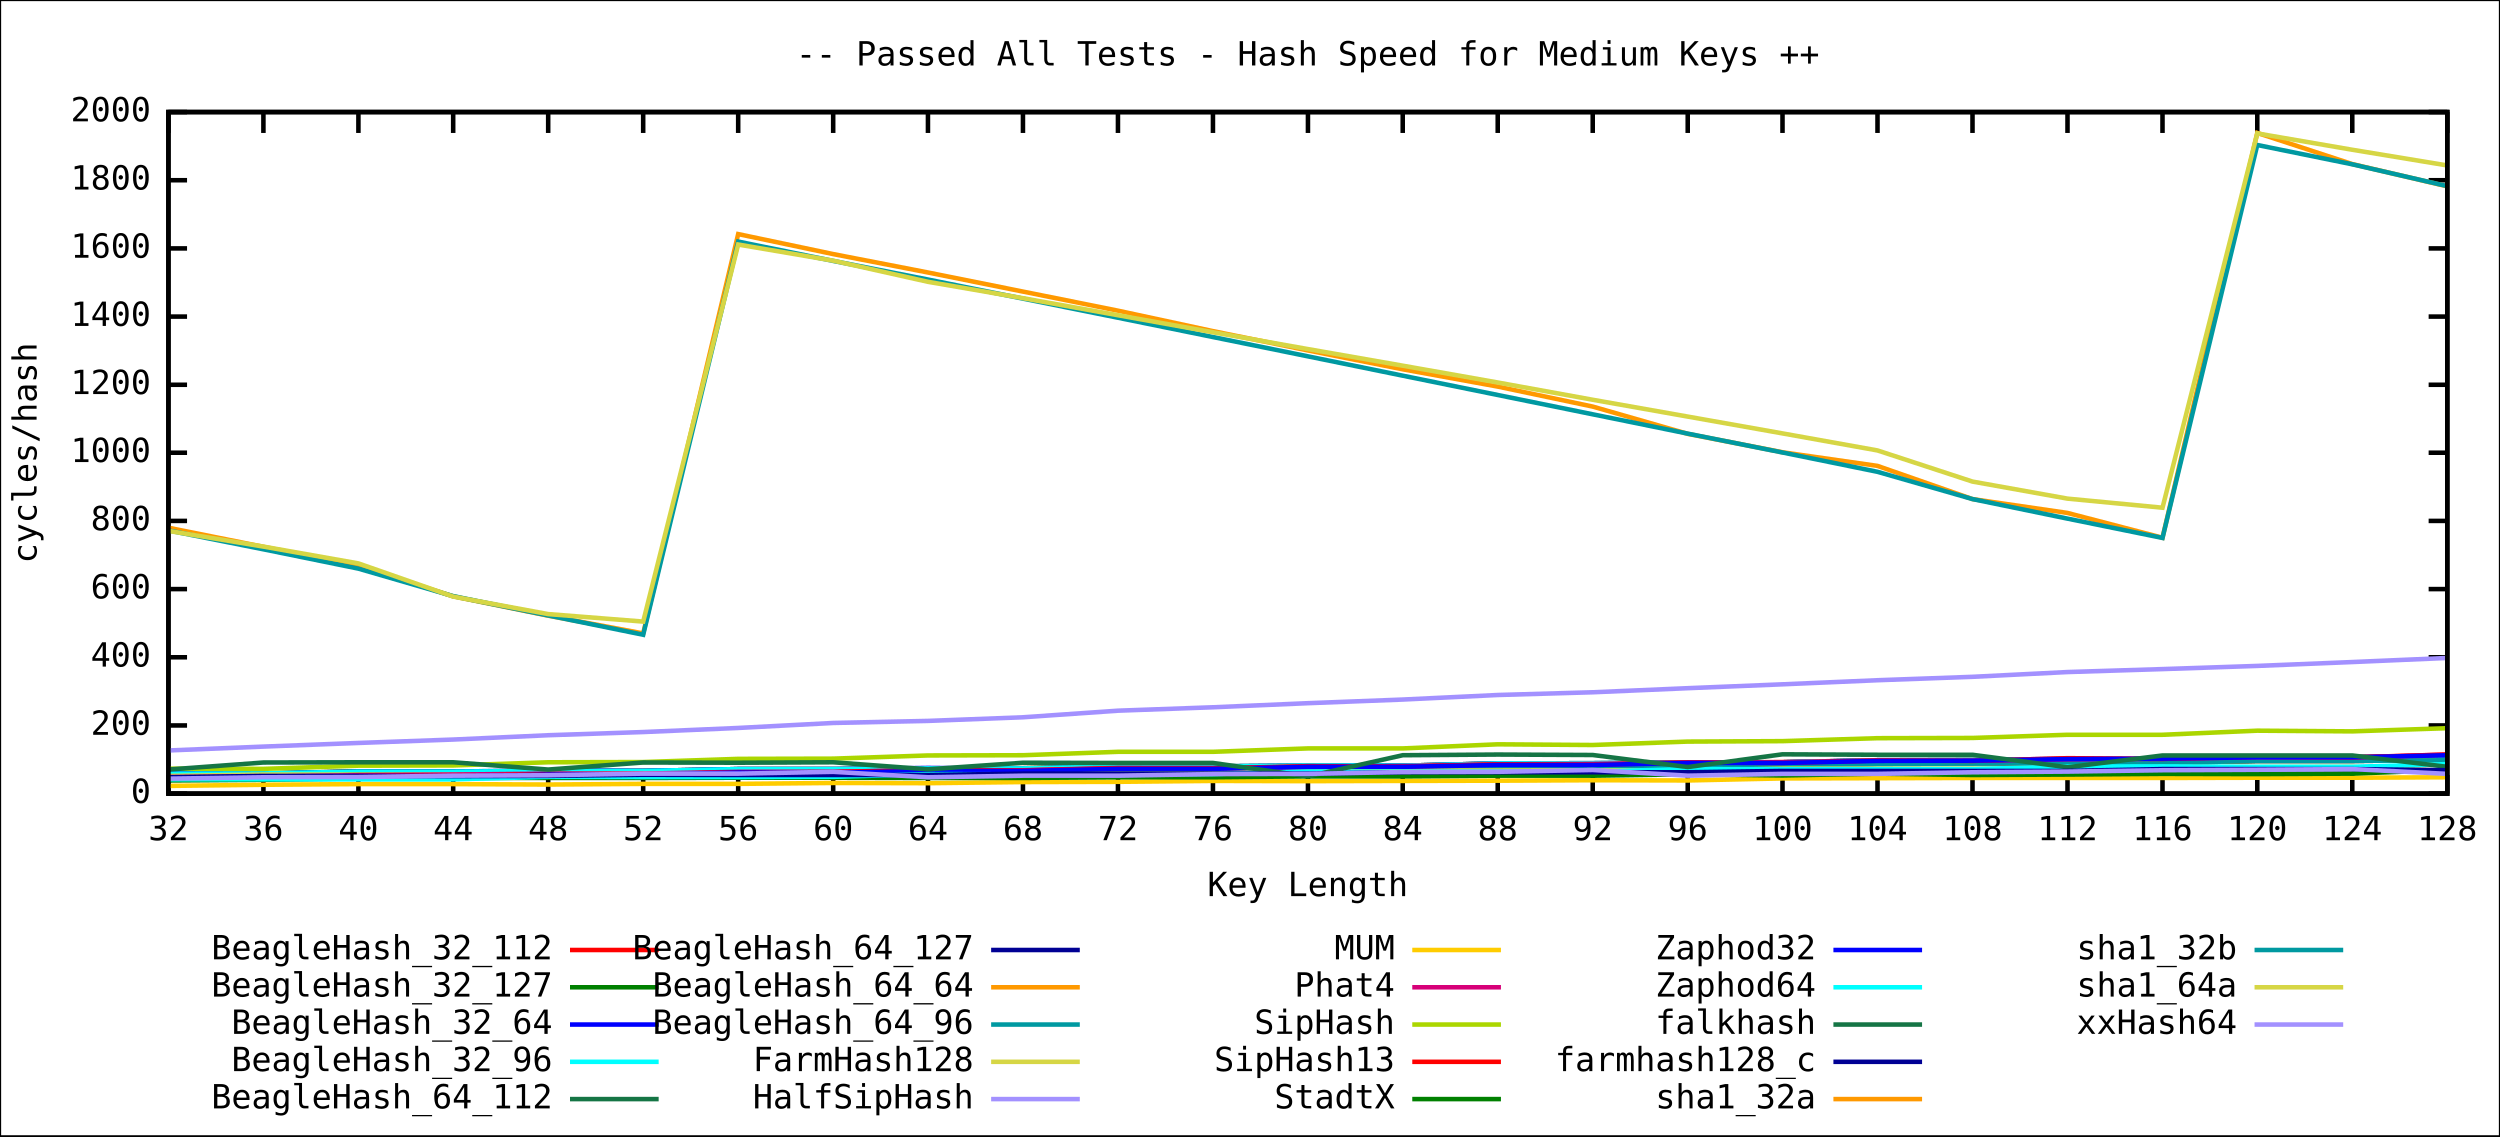
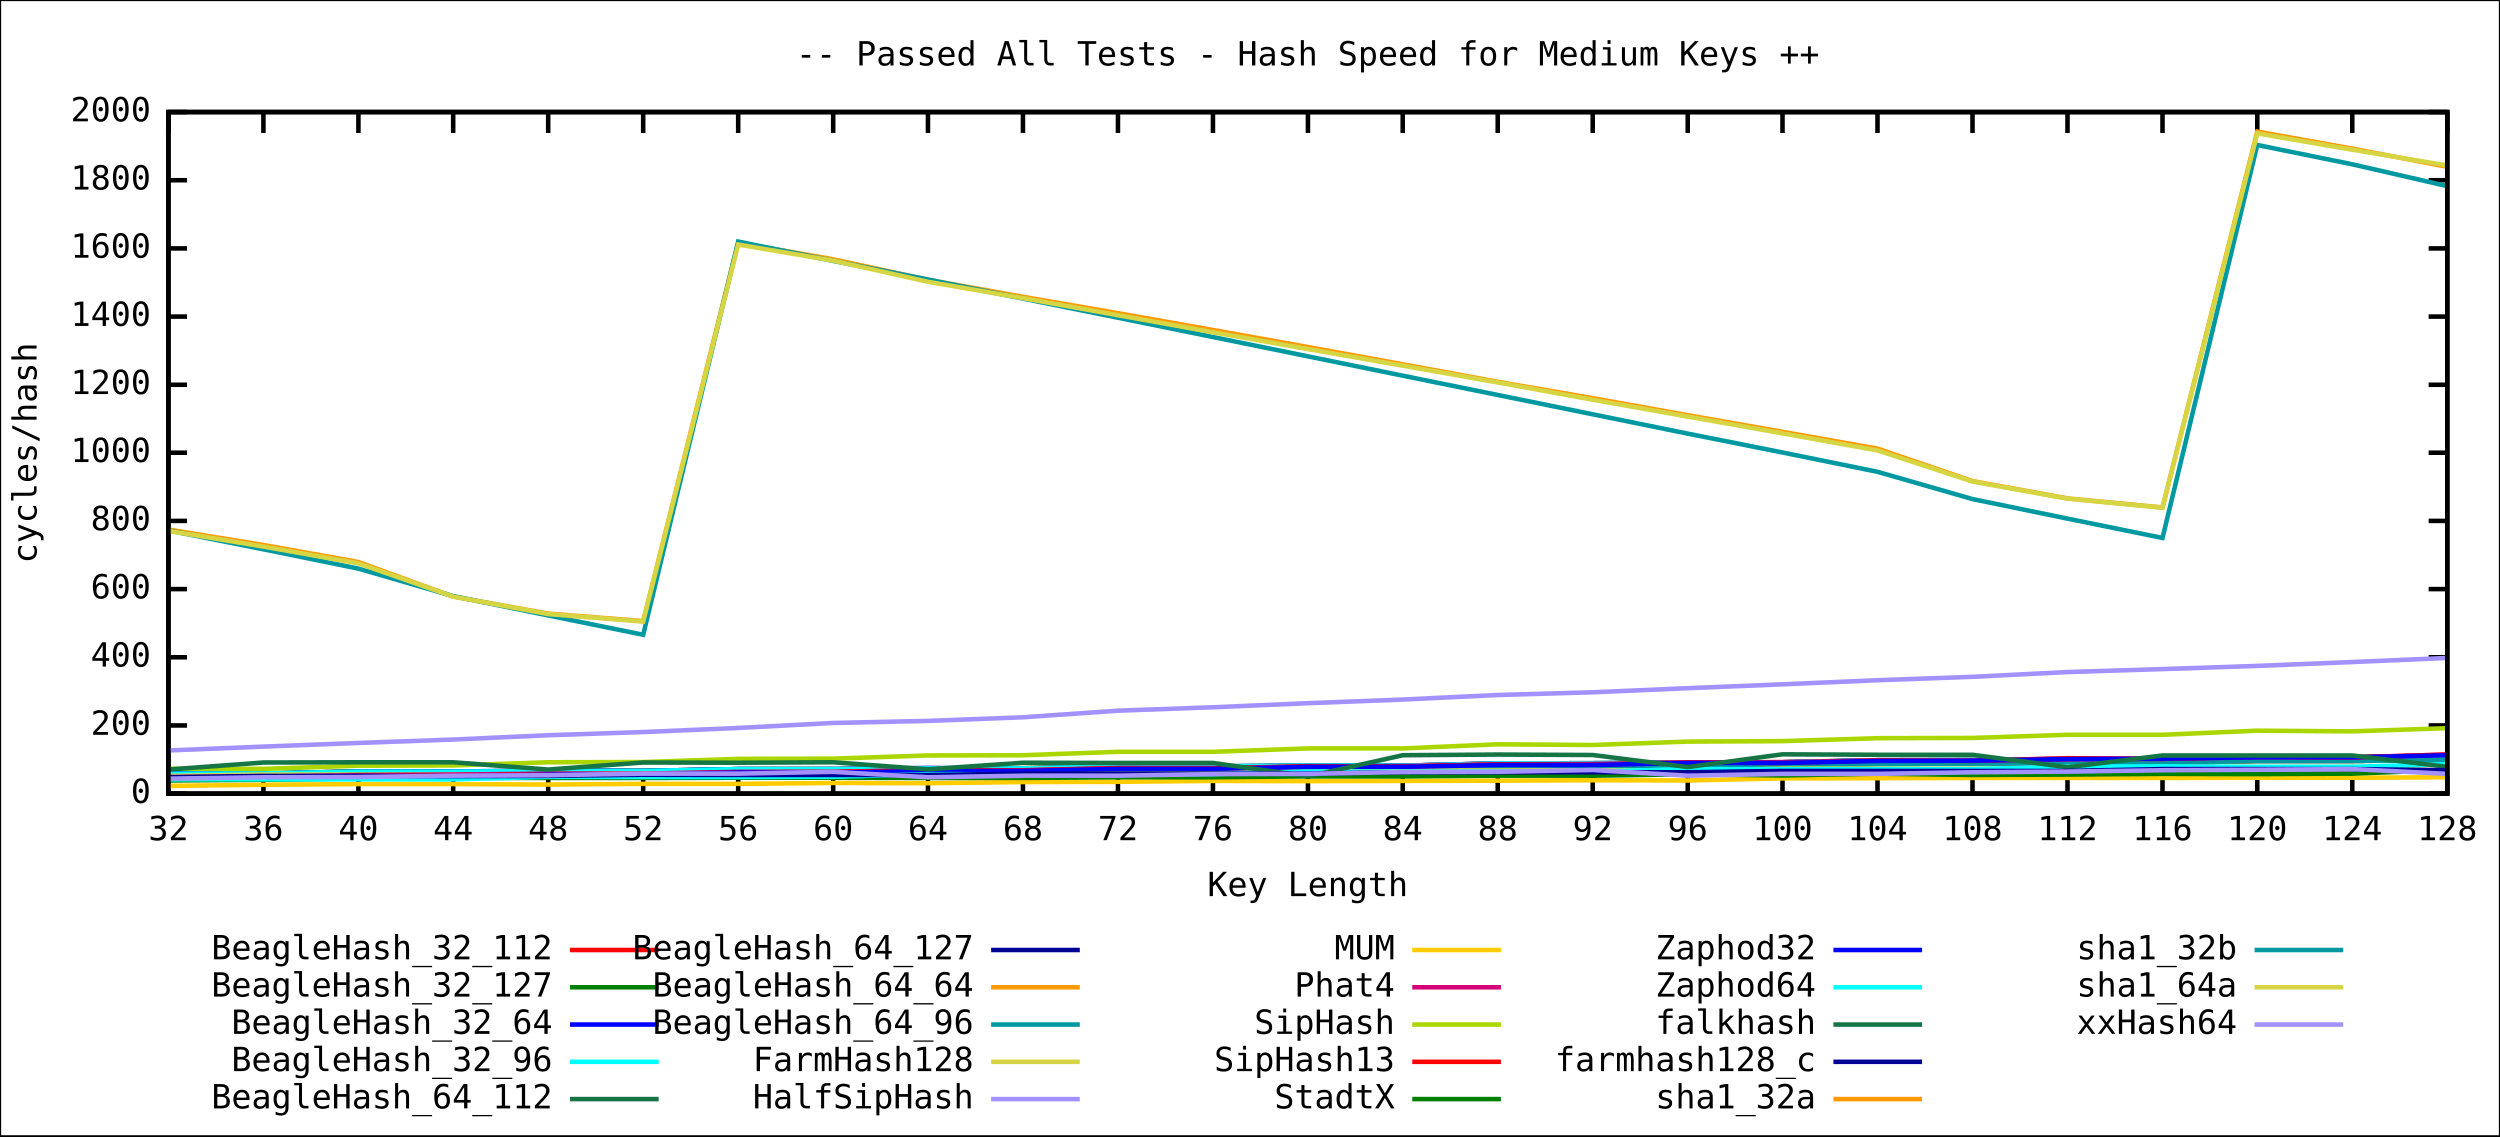
<svg xmlns="http://www.w3.org/2000/svg" xmlns:xlink="http://www.w3.org/1999/xlink" width="1100" height="500" viewBox="0 0 1100 500">
  <rect x="0" y="0" width="1100" height="500" fill="#ffffff" stroke="black" stroke-width="1" />
  <g id="gnuplot_canvas">
    <defs>
      <circle id="gpDot" r="0.5" stroke-width="0.5" />
      <path id="gpPt0" stroke-width="0.244" stroke="currentColor" d="M-1,0 h2 M0,-1 v2" />
      <path id="gpPt1" stroke-width="0.244" stroke="currentColor" d="M-1,-1 L1,1 M1,-1 L-1,1" />
      <path id="gpPt2" stroke-width="0.244" stroke="currentColor" d="M-1,0 L1,0 M0,-1 L0,1 M-1,-1 L1,1 M-1,1 L1,-1" />
      <rect id="gpPt3" stroke-width="0.244" stroke="currentColor" x="-1" y="-1" width="2" height="2" />
      <rect id="gpPt4" stroke-width="0.244" stroke="currentColor" fill="currentColor" x="-1" y="-1" width="2" height="2" />
      <circle id="gpPt5" stroke-width="0.244" stroke="currentColor" cx="0" cy="0" r="1" />
      <use xlink:href="#gpPt5" id="gpPt6" fill="currentColor" stroke="none" />
      <path id="gpPt7" stroke-width="0.244" stroke="currentColor" d="M0,-1.33 L-1.33,0.67 L1.33,0.67 z" />
      <use xlink:href="#gpPt7" id="gpPt8" fill="currentColor" stroke="none" />
      <use xlink:href="#gpPt7" id="gpPt9" stroke="currentColor" transform="rotate(180)" />
      <use xlink:href="#gpPt9" id="gpPt10" fill="currentColor" stroke="none" />
      <use xlink:href="#gpPt3" id="gpPt11" stroke="currentColor" transform="rotate(45)" />
      <use xlink:href="#gpPt11" id="gpPt12" fill="currentColor" stroke="none" />
    </defs>
    <g style="fill:none; color:white; stroke:black; stroke-width:2.00; stroke-linecap:butt; stroke-linejoin:miter">
</g>
    <g style="fill:none; color:black; stroke:currentColor; stroke-width:2.00; stroke-linecap:butt; stroke-linejoin:miter">
      <path stroke="black" d="M74.1,349.2 L82.3,349.2 M1076.8,349.2 L1068.6,349.2  h0.01" />
      <g transform="translate(66.4,353.3)" style="stroke:none; fill:black; font-family:mono; font-size:11.00pt; text-anchor:end">
        <text> 0</text>
      </g>
      <path stroke="black" d="M74.1,319.2 L82.3,319.2 M1076.8,319.2 L1068.6,319.2  h0.01" />
      <g transform="translate(66.4,323.3)" style="stroke:none; fill:black; font-family:mono; font-size:11.00pt; text-anchor:end">
        <text> 200</text>
      </g>
      <path stroke="black" d="M74.1,289.2 L82.3,289.2 M1076.8,289.2 L1068.6,289.2  h0.01" />
      <g transform="translate(66.4,293.3)" style="stroke:none; fill:black; font-family:mono; font-size:11.00pt; text-anchor:end">
        <text> 400</text>
      </g>
      <path stroke="black" d="M74.1,259.2 L82.3,259.2 M1076.8,259.2 L1068.6,259.2  h0.01" />
      <g transform="translate(66.4,263.3)" style="stroke:none; fill:black; font-family:mono; font-size:11.00pt; text-anchor:end">
        <text> 600</text>
      </g>
      <path stroke="black" d="M74.1,229.2 L82.3,229.2 M1076.8,229.2 L1068.6,229.2  h0.01" />
      <g transform="translate(66.4,233.3)" style="stroke:none; fill:black; font-family:mono; font-size:11.00pt; text-anchor:end">
        <text> 800</text>
      </g>
      <path stroke="black" d="M74.1,199.2 L82.3,199.2 M1076.8,199.2 L1068.6,199.2  h0.01" />
      <g transform="translate(66.4,203.3)" style="stroke:none; fill:black; font-family:mono; font-size:11.00pt; text-anchor:end">
        <text> 1000</text>
      </g>
      <path stroke="black" d="M74.1,169.3 L82.3,169.3 M1076.8,169.3 L1068.6,169.3  h0.01" />
      <g transform="translate(66.4,173.4)" style="stroke:none; fill:black; font-family:mono; font-size:11.00pt; text-anchor:end">
        <text> 1200</text>
      </g>
      <path stroke="black" d="M74.1,139.3 L82.3,139.3 M1076.8,139.3 L1068.6,139.3  h0.01" />
      <g transform="translate(66.4,143.4)" style="stroke:none; fill:black; font-family:mono; font-size:11.00pt; text-anchor:end">
        <text> 1400</text>
      </g>
      <path stroke="black" d="M74.1,109.3 L82.3,109.3 M1076.8,109.3 L1068.6,109.3  h0.01" />
      <g transform="translate(66.4,113.4)" style="stroke:none; fill:black; font-family:mono; font-size:11.00pt; text-anchor:end">
        <text> 1600</text>
      </g>
      <path stroke="black" d="M74.1,79.3 L82.3,79.3 M1076.8,79.3 L1068.6,79.3  h0.01" />
      <g transform="translate(66.4,83.4)" style="stroke:none; fill:black; font-family:mono; font-size:11.00pt; text-anchor:end">
        <text> 1800</text>
      </g>
      <path stroke="black" d="M74.1,49.3 L82.3,49.3 M1076.8,49.3 L1068.6,49.3  h0.01" />
      <g transform="translate(66.4,53.4)" style="stroke:none; fill:black; font-family:mono; font-size:11.00pt; text-anchor:end">
        <text> 2000</text>
      </g>
      <path stroke="black" d="M74.1,349.2 L74.1,341.0 M74.1,49.3 L74.1,57.5  h0.01" />
      <g transform="translate(74.1,369.7)" style="stroke:none; fill:black; font-family:mono; font-size:11.00pt; text-anchor:middle">
        <text> 32</text>
      </g>
      <path stroke="black" d="M115.9,349.2 L115.9,341.0 M115.9,49.3 L115.9,57.5  h0.01" />
      <g transform="translate(115.9,369.7)" style="stroke:none; fill:black; font-family:mono; font-size:11.00pt; text-anchor:middle">
        <text> 36</text>
      </g>
      <path stroke="black" d="M157.7,349.2 L157.7,341.0 M157.7,49.3 L157.7,57.5  h0.01" />
      <g transform="translate(157.7,369.7)" style="stroke:none; fill:black; font-family:mono; font-size:11.00pt; text-anchor:middle">
        <text> 40</text>
      </g>
      <path stroke="black" d="M199.4,349.2 L199.4,341.0 M199.4,49.3 L199.4,57.5  h0.01" />
      <g transform="translate(199.4,369.7)" style="stroke:none; fill:black; font-family:mono; font-size:11.00pt; text-anchor:middle">
        <text> 44</text>
      </g>
      <path stroke="black" d="M241.2,349.2 L241.2,341.0 M241.2,49.3 L241.2,57.5  h0.01" />
      <g transform="translate(241.2,369.7)" style="stroke:none; fill:black; font-family:mono; font-size:11.00pt; text-anchor:middle">
        <text> 48</text>
      </g>
      <path stroke="black" d="M283.0,349.2 L283.0,341.0 M283.0,49.3 L283.0,57.5  h0.01" />
      <g transform="translate(283.0,369.7)" style="stroke:none; fill:black; font-family:mono; font-size:11.00pt; text-anchor:middle">
        <text> 52</text>
      </g>
      <path stroke="black" d="M324.8,349.2 L324.8,341.0 M324.8,49.3 L324.8,57.5  h0.01" />
      <g transform="translate(324.8,369.7)" style="stroke:none; fill:black; font-family:mono; font-size:11.00pt; text-anchor:middle">
        <text> 56</text>
      </g>
      <path stroke="black" d="M366.6,349.2 L366.6,341.0 M366.6,49.3 L366.6,57.5  h0.01" />
      <g transform="translate(366.6,369.7)" style="stroke:none; fill:black; font-family:mono; font-size:11.00pt; text-anchor:middle">
        <text> 60</text>
      </g>
      <path stroke="black" d="M408.3,349.2 L408.3,341.0 M408.3,49.3 L408.3,57.5  h0.01" />
      <g transform="translate(408.3,369.7)" style="stroke:none; fill:black; font-family:mono; font-size:11.00pt; text-anchor:middle">
        <text> 64</text>
      </g>
      <path stroke="black" d="M450.1,349.2 L450.1,341.0 M450.1,49.3 L450.1,57.5  h0.01" />
      <g transform="translate(450.1,369.7)" style="stroke:none; fill:black; font-family:mono; font-size:11.00pt; text-anchor:middle">
        <text> 68</text>
      </g>
      <path stroke="black" d="M491.9,349.2 L491.9,341.0 M491.9,49.3 L491.9,57.5  h0.01" />
      <g transform="translate(491.9,369.7)" style="stroke:none; fill:black; font-family:mono; font-size:11.00pt; text-anchor:middle">
        <text> 72</text>
      </g>
      <path stroke="black" d="M533.7,349.2 L533.7,341.0 M533.7,49.3 L533.7,57.5  h0.01" />
      <g transform="translate(533.7,369.7)" style="stroke:none; fill:black; font-family:mono; font-size:11.00pt; text-anchor:middle">
        <text> 76</text>
      </g>
      <path stroke="black" d="M575.5,349.2 L575.5,341.0 M575.5,49.3 L575.5,57.5  h0.01" />
      <g transform="translate(575.5,369.7)" style="stroke:none; fill:black; font-family:mono; font-size:11.00pt; text-anchor:middle">
        <text> 80</text>
      </g>
      <path stroke="black" d="M617.2,349.2 L617.2,341.0 M617.2,49.3 L617.2,57.5  h0.01" />
      <g transform="translate(617.2,369.7)" style="stroke:none; fill:black; font-family:mono; font-size:11.00pt; text-anchor:middle">
        <text> 84</text>
      </g>
      <path stroke="black" d="M659.0,349.2 L659.0,341.0 M659.0,49.3 L659.0,57.5  h0.01" />
      <g transform="translate(659.0,369.7)" style="stroke:none; fill:black; font-family:mono; font-size:11.00pt; text-anchor:middle">
        <text> 88</text>
      </g>
      <path stroke="black" d="M700.8,349.2 L700.8,341.0 M700.8,49.3 L700.8,57.5  h0.01" />
      <g transform="translate(700.8,369.7)" style="stroke:none; fill:black; font-family:mono; font-size:11.00pt; text-anchor:middle">
        <text> 92</text>
      </g>
      <path stroke="black" d="M742.6,349.2 L742.6,341.0 M742.6,49.3 L742.6,57.5  h0.01" />
      <g transform="translate(742.6,369.7)" style="stroke:none; fill:black; font-family:mono; font-size:11.00pt; text-anchor:middle">
        <text> 96</text>
      </g>
      <path stroke="black" d="M784.3,349.2 L784.3,341.0 M784.3,49.3 L784.3,57.5  h0.01" />
      <g transform="translate(784.3,369.7)" style="stroke:none; fill:black; font-family:mono; font-size:11.00pt; text-anchor:middle">
        <text> 100</text>
      </g>
      <path stroke="black" d="M826.1,349.2 L826.1,341.0 M826.1,49.3 L826.1,57.5  h0.01" />
      <g transform="translate(826.1,369.7)" style="stroke:none; fill:black; font-family:mono; font-size:11.00pt; text-anchor:middle">
        <text> 104</text>
      </g>
      <path stroke="black" d="M867.9,349.2 L867.9,341.0 M867.9,49.3 L867.9,57.5  h0.01" />
      <g transform="translate(867.9,369.7)" style="stroke:none; fill:black; font-family:mono; font-size:11.00pt; text-anchor:middle">
        <text> 108</text>
      </g>
      <path stroke="black" d="M909.7,349.2 L909.7,341.0 M909.7,49.3 L909.7,57.5  h0.01" />
      <g transform="translate(909.7,369.7)" style="stroke:none; fill:black; font-family:mono; font-size:11.00pt; text-anchor:middle">
        <text> 112</text>
      </g>
      <path stroke="black" d="M951.5,349.2 L951.5,341.0 M951.5,49.3 L951.5,57.5  h0.01" />
      <g transform="translate(951.5,369.7)" style="stroke:none; fill:black; font-family:mono; font-size:11.00pt; text-anchor:middle">
        <text> 116</text>
      </g>
      <path stroke="black" d="M993.2,349.2 L993.2,341.0 M993.2,49.3 L993.2,57.5  h0.01" />
      <g transform="translate(993.2,369.7)" style="stroke:none; fill:black; font-family:mono; font-size:11.00pt; text-anchor:middle">
        <text> 120</text>
      </g>
      <path stroke="black" d="M1035.0,349.2 L1035.0,341.0 M1035.0,49.3 L1035.0,57.5  h0.01" />
      <g transform="translate(1035.0,369.7)" style="stroke:none; fill:black; font-family:mono; font-size:11.00pt; text-anchor:middle">
        <text> 124</text>
      </g>
      <path stroke="black" d="M1076.8,349.2 L1076.8,341.0 M1076.8,49.3 L1076.8,57.5  h0.01" />
      <g transform="translate(1076.8,369.7)" style="stroke:none; fill:black; font-family:mono; font-size:11.00pt; text-anchor:middle">
        <text> 128</text>
      </g>
      <path stroke="black" d="M74.1,49.3 L74.1,349.2 L1076.8,349.2 L1076.8,49.3 L74.1,49.3 Z  h0.01" />
      <g transform="translate(16.1,199.3) rotate(270)" style="stroke:none; fill:black; font-family:mono; font-size:11.00pt; text-anchor:middle">
        <text>cycles/hash</text>
      </g>
      <g transform="translate(575.4,394.3)" style="stroke:none; fill:black; font-family:mono; font-size:11.00pt; text-anchor:middle">
        <text>Key Length</text>
      </g>
      <g transform="translate(575.4,28.8)" style="stroke:none; fill:black; font-family:mono; font-size:11.00pt; text-anchor:middle">
        <text>
          <a href="Passed_All_Tests.short.svg">--</a> Passed All Tests - Hash Speed for Medium Keys <a href="Passed_All_Tests.long.svg">++</a>
        </text>
      </g>
    </g>
    <g id="BeagleHash_32_112">
      <g style="fill:none; color:red; stroke:currentColor; stroke-width:2.00; stroke-linecap:butt; stroke-linejoin:miter">
        <g visibility="visible">
          <g transform="translate(243.1,422.1)" style="stroke:none; fill:black; font-family:mono; font-size:11.00pt; text-anchor:end">
            <text>BeagleHash_32_112</text>
          </g>
          <path d="M250.8,418.0 L289.8,418.0  h0.01" />
        </g>
        <path d="M74.1,340.4 L115.9,340.4 L157.7,339.4 L199.4,339.5 L241.2,339.2 L283.0,339.2 L324.8,338.4 L366.6,338.4    L408.3,338.1 L450.1,338.0 L491.9,337.2 L533.7,337.2 L575.5,336.9 L617.2,336.9 L659.0,335.9 L700.8,335.9    L742.6,335.6 L784.3,335.3 L826.1,334.5 L867.9,334.4 L909.7,334.1 L951.5,334.2 L993.2,333.3 L1035.0,333.3    L1076.8,333.0  h0.01" />
      </g>
    </g>
    <g id="BeagleHash_32_127">
      <g style="fill:none; color:green; stroke:currentColor; stroke-width:2.00; stroke-linecap:butt; stroke-linejoin:miter">
        <g visibility="visible">
          <g transform="translate(243.1,438.5)" style="stroke:none; fill:black; font-family:mono; font-size:11.00pt; text-anchor:end">
            <text>BeagleHash_32_127</text>
          </g>
          <path d="M250.8,434.4 L289.8,434.4  h0.01" />
        </g>
        <path d="M74.1,340.3 L115.9,340.3 L157.7,339.4 L199.4,339.4 L241.2,339.2 L283.0,339.2 L324.8,338.4 L366.6,338.4    L408.3,338.1 L450.1,338.0 L491.9,337.2 L533.7,337.2 L575.5,336.9 L617.2,336.9 L659.0,335.9 L700.8,335.8    L742.6,335.4 L784.3,335.4 L826.1,334.5 L867.9,334.4 L909.7,334.1 L951.5,334.2 L993.2,333.3 L1035.0,333.1    L1076.8,332.6  h0.01" />
      </g>
    </g>
    <g id="BeagleHash_32_64">
      <g style="fill:none; color:blue; stroke:currentColor; stroke-width:2.00; stroke-linecap:butt; stroke-linejoin:miter">
        <g visibility="visible">
          <g transform="translate(243.1,454.9)" style="stroke:none; fill:black; font-family:mono; font-size:11.00pt; text-anchor:end">
            <text>BeagleHash_32_64</text>
          </g>
          <path d="M250.8,450.8 L289.8,450.8  h0.01" />
        </g>
        <path d="M74.1,340.3 L115.9,340.4 L157.7,339.5 L199.4,339.5 L241.2,339.0 L283.0,339.2 L324.8,338.4 L366.6,338.4    L408.3,337.9 L450.1,338.2 L491.9,337.2 L533.7,337.2 L575.5,336.9 L617.2,336.9 L659.0,335.9 L700.8,335.8    L742.6,335.6 L784.3,335.4 L826.1,334.5 L867.9,334.5 L909.7,333.8 L951.5,334.2 L993.2,333.3 L1035.0,333.3    L1076.8,333.0  h0.01" />
      </g>
    </g>
    <g id="BeagleHash_32_96">
      <g style="fill:none; color:cyan; stroke:currentColor; stroke-width:2.00; stroke-linecap:butt; stroke-linejoin:miter">
        <g visibility="visible">
          <g transform="translate(243.1,471.3)" style="stroke:none; fill:black; font-family:mono; font-size:11.00pt; text-anchor:end">
            <text>BeagleHash_32_96</text>
          </g>
          <path d="M250.8,467.2 L289.8,467.2  h0.01" />
        </g>
        <path d="M74.1,340.4 L115.9,340.3 L157.7,339.5 L199.4,339.5 L241.2,339.2 L283.0,339.2 L324.8,338.4 L366.6,338.4    L408.3,338.1 L450.1,338.1 L491.9,337.2 L533.7,337.2 L575.5,336.8 L617.2,336.9 L659.0,335.9 L700.8,335.8    L742.6,335.6 L784.3,335.4 L826.1,334.5 L867.9,334.4 L909.7,334.1 L951.5,334.0 L993.2,333.3 L1035.0,333.3    L1076.8,333.0  h0.01" />
      </g>
    </g>
    <g id="BeagleHash_64_112">
      <g style="fill:none; color:#157545; stroke:currentColor; stroke-width:2.00; stroke-linecap:butt; stroke-linejoin:miter">
        <g visibility="visible">
          <g transform="translate(243.1,487.7)" style="stroke:none; fill:black; font-family:mono; font-size:11.00pt; text-anchor:end">
            <text>BeagleHash_64_112</text>
          </g>
          <path d="M250.8,483.6 L289.8,483.6  h0.01" />
        </g>
        <path d="M74.1,341.9 L115.9,342.0 L157.7,340.9 L199.4,341.1 L241.2,340.8 L283.0,340.8 L324.8,339.9 L366.6,339.9    L408.3,339.6 L450.1,339.7 L491.9,338.7 L533.7,338.7 L575.5,338.5 L617.2,338.4 L659.0,337.3 L700.8,337.4    L742.6,337.1 L784.3,337.1 L826.1,336.1 L867.9,336.0 L909.7,335.7 L951.5,335.7 L993.2,334.8 L1035.0,334.8    L1076.8,334.3  h0.01" />
      </g>
    </g>
    <g id="BeagleHash_64_127">
      <g style="fill:none; color:#000094; stroke:currentColor; stroke-width:2.00; stroke-linecap:butt; stroke-linejoin:miter">
        <g visibility="visible">
          <g transform="translate(428.4,422.1)" style="stroke:none; fill:black; font-family:mono; font-size:11.00pt; text-anchor:end">
            <text>BeagleHash_64_127</text>
          </g>
          <path d="M436.1,418.0 L475.1,418.0  h0.01" />
        </g>
        <path d="M74.1,342.0 L115.9,342.0 L157.7,340.9 L199.4,341.0 L241.2,340.6 L283.0,340.8 L324.8,339.8 L366.6,339.9    L408.3,339.6 L450.1,339.6 L491.9,338.7 L533.7,338.7 L575.5,338.4 L617.2,338.4 L659.0,337.5 L700.8,337.3    L742.6,337.1 L784.3,337.1 L826.1,336.1 L867.9,336.0 L909.7,335.7 L951.5,335.7 L993.2,334.8 L1035.0,334.8    L1076.8,334.5  h0.01" />
      </g>
    </g>
    <g id="BeagleHash_64_64">
      <g style="fill:none; color:#FF9900; stroke:currentColor; stroke-width:2.00; stroke-linecap:butt; stroke-linejoin:miter">
        <g visibility="visible">
          <g transform="translate(428.4,438.5)" style="stroke:none; fill:black; font-family:mono; font-size:11.00pt; text-anchor:end">
            <text>BeagleHash_64_64</text>
          </g>
          <path d="M436.1,434.4 L475.1,434.4  h0.01" />
        </g>
        <path d="M74.1,342.0 L115.9,341.9 L157.7,341.1 L199.4,341.1 L241.2,340.8 L283.0,340.8 L324.8,339.9 L366.6,339.9    L408.3,339.6 L450.1,339.7 L491.9,338.6 L533.7,338.7 L575.5,338.5 L617.2,338.4 L659.0,337.5 L700.8,337.4    L742.6,337.2 L784.3,337.1 L826.1,336.1 L867.9,336.0 L909.7,335.7 L951.5,335.7 L993.2,334.8 L1035.0,334.8    L1076.8,334.5  h0.01" />
      </g>
    </g>
    <g id="BeagleHash_64_96">
      <g style="fill:none; color:#0099A1; stroke:currentColor; stroke-width:2.00; stroke-linecap:butt; stroke-linejoin:miter">
        <g visibility="visible">
          <g transform="translate(428.4,454.9)" style="stroke:none; fill:black; font-family:mono; font-size:11.00pt; text-anchor:end">
            <text>BeagleHash_64_96</text>
          </g>
          <path d="M436.1,450.8 L475.1,450.8  h0.01" />
        </g>
        <path d="M74.1,342.0 L115.9,342.0 L157.7,341.0 L199.4,341.1 L241.2,340.7 L283.0,340.8 L324.8,339.9 L366.6,339.8    L408.3,339.6 L450.1,339.6 L491.9,338.5 L533.7,338.7 L575.5,338.4 L617.2,338.4 L659.0,337.5 L700.8,337.4    L742.6,337.0 L784.3,337.1 L826.1,336.1 L867.9,336.0 L909.7,335.7 L951.5,335.7 L993.2,334.8 L1035.0,334.8    L1076.8,334.5  h0.01" />
      </g>
    </g>
    <g id="FarmHash128">
      <g style="fill:none; color:#D6D645; stroke:currentColor; stroke-width:2.00; stroke-linecap:butt; stroke-linejoin:miter">
        <g visibility="visible">
          <g transform="translate(428.4,471.3)" style="stroke:none; fill:black; font-family:mono; font-size:11.00pt; text-anchor:end">
            <text>FarmHash128</text>
          </g>
          <path d="M436.1,467.2 L475.1,467.2  h0.01" />
        </g>
        <path d="M74.1,341.4 L115.9,340.8 L157.7,340.8 L199.4,340.8 L241.2,340.8 L283.0,340.2 L324.8,340.2 L366.6,340.2    L408.3,340.2 L450.1,339.0 L491.9,339.6 L533.7,339.6 L575.5,339.6 L617.2,339.0 L659.0,339.0 L700.8,338.9    L742.6,339.0 L784.3,338.2 L826.1,338.2 L867.9,338.2 L909.7,338.3 L951.5,337.5 L993.2,337.5 L1035.0,337.4    L1076.8,339.2  h0.01" />
      </g>
    </g>
    <g id="HalfSipHash">
      <g style="fill:none; color:#A391FF; stroke:currentColor; stroke-width:2.00; stroke-linecap:butt; stroke-linejoin:miter">
        <g visibility="visible">
          <g transform="translate(428.4,487.7)" style="stroke:none; fill:black; font-family:mono; font-size:11.00pt; text-anchor:end">
            <text>HalfSipHash</text>
          </g>
          <path d="M436.1,483.6 L475.1,483.6  h0.01" />
        </g>
        <path d="M74.1,330.2 L115.9,328.5 L157.7,326.9 L199.4,325.4 L241.2,323.5 L283.0,322.1 L324.8,320.3 L366.6,318.1    L408.3,317.2 L450.1,315.6 L491.9,312.7 L533.7,311.2 L575.5,309.4 L617.2,307.8 L659.0,305.8 L700.8,304.6    L742.6,302.8 L784.3,301.1 L826.1,299.3 L867.9,297.8 L909.7,295.7 L951.5,294.4 L993.2,293.0 L1035.0,291.3    L1076.8,289.5  h0.01" />
      </g>
    </g>
    <g id="MUM">
      <g style="fill:none; color:#FFCC00; stroke:currentColor; stroke-width:2.00; stroke-linecap:butt; stroke-linejoin:miter">
        <g visibility="visible">
          <g transform="translate(613.7,422.1)" style="stroke:none; fill:black; font-family:mono; font-size:11.00pt; text-anchor:end">
            <text>MUM</text>
          </g>
          <path d="M621.4,418.0 L660.4,418.0  h0.01" />
        </g>
        <path d="M74.1,345.8 L115.9,345.3 L157.7,345.0 L199.4,345.0 L241.2,345.2 L283.0,344.9 L324.8,344.9 L366.6,344.5    L408.3,344.6 L450.1,344.1 L491.9,344.0 L533.7,343.6 L575.5,343.7 L617.2,343.6 L659.0,343.5 L700.8,343.3    L742.6,343.4 L784.3,342.5 L826.1,342.4 L867.9,342.3 L909.7,342.3 L951.5,342.3 L993.2,342.2 L1035.0,342.2    L1076.8,342.0  h0.01" />
      </g>
    </g>
    <g id="Phat4">
      <g style="fill:none; color:#D60078; stroke:currentColor; stroke-width:2.00; stroke-linecap:butt; stroke-linejoin:miter">
        <g visibility="visible">
          <g transform="translate(613.7,438.5)" style="stroke:none; fill:black; font-family:mono; font-size:11.00pt; text-anchor:end">
            <text>Phat4</text>
          </g>
          <path d="M621.4,434.4 L660.4,434.4  h0.01" />
        </g>
        <path d="M74.1,341.9 L115.9,341.7 L157.7,341.1 L199.4,340.8 L241.2,340.4 L283.0,340.4 L324.8,339.6 L366.6,339.6    L408.3,338.8 L450.1,338.9 L491.9,337.9 L533.7,337.9 L575.5,337.4 L617.2,337.1 L659.0,336.3 L700.8,336.1    L742.6,335.5 L784.3,335.4 L826.1,334.6 L867.9,334.7 L909.7,334.1 L951.5,333.9 L993.2,333.2 L1035.0,333.3    L1076.8,332.0  h0.01" />
      </g>
    </g>
    <g id="SipHash">
      <g style="fill:none; color:#ABD600; stroke:currentColor; stroke-width:2.00; stroke-linecap:butt; stroke-linejoin:miter">
        <g visibility="visible">
          <g transform="translate(613.7,454.9)" style="stroke:none; fill:black; font-family:mono; font-size:11.00pt; text-anchor:end">
            <text>SipHash</text>
          </g>
          <path d="M621.4,450.8 L660.4,450.8  h0.01" />
        </g>
        <path d="M74.1,338.2 L115.9,338.3 L157.7,336.9 L199.4,336.8 L241.2,335.4 L283.0,335.3 L324.8,333.9 L366.6,333.8    L408.3,332.4 L450.1,332.3 L491.9,330.8 L533.7,330.8 L575.5,329.3 L617.2,329.3 L659.0,327.5 L700.8,327.8    L742.6,326.3 L784.3,326.1 L826.1,324.8 L867.9,324.7 L909.7,323.3 L951.5,323.3 L993.2,321.5 L1035.0,321.8    L1076.8,320.4  h0.01" />
      </g>
    </g>
    <g id="SipHash13">
      <g style="fill:none; color:red; stroke:currentColor; stroke-width:2.00; stroke-linecap:butt; stroke-linejoin:miter">
        <g visibility="visible">
          <g transform="translate(613.7,471.3)" style="stroke:none; fill:black; font-family:mono; font-size:11.00pt; text-anchor:end">
            <text>SipHash13</text>
          </g>
          <path d="M621.4,467.2 L660.4,467.2  h0.01" />
        </g>
        <path d="M74.1,342.4 L115.9,342.2 L157.7,341.5 L199.4,341.4 L241.2,340.6 L283.0,340.7 L324.8,339.8 L366.6,339.7    L408.3,338.8 L450.1,339.0 L491.9,338.0 L533.7,338.1 L575.5,337.1 L617.2,337.3 L659.0,336.3 L700.8,336.5    L742.6,335.5 L784.3,335.7 L826.1,334.6 L867.9,334.8 L909.7,333.6 L951.5,333.9 L993.2,332.9 L1035.0,333.2    L1076.8,332.0  h0.01" />
      </g>
    </g>
    <g id="StadtX">
      <g style="fill:none; color:green; stroke:currentColor; stroke-width:2.00; stroke-linecap:butt; stroke-linejoin:miter">
        <g visibility="visible">
          <g transform="translate(613.7,487.7)" style="stroke:none; fill:black; font-family:mono; font-size:11.00pt; text-anchor:end">
            <text>StadtX</text>
          </g>
          <path d="M621.4,483.6 L660.4,483.6  h0.01" />
        </g>
        <path d="M74.1,343.4 L115.9,343.1 L157.7,342.5 L199.4,342.3 L241.2,342.3 L283.0,342.3 L324.8,342.2 L366.6,342.2    L408.3,342.3 L450.1,342.3 L491.9,342.0 L533.7,342.0 L575.5,341.6 L617.2,341.6 L659.0,341.3 L700.8,341.3    L742.6,340.7 L784.3,341.2 L826.1,340.4 L867.9,341.0 L909.7,340.8 L951.5,340.5 L993.2,340.6 L1035.0,340.4    L1076.8,338.8  h0.01" />
      </g>
    </g>
    <g id="Zaphod32">
      <g style="fill:none; color:blue; stroke:currentColor; stroke-width:2.00; stroke-linecap:butt; stroke-linejoin:miter">
        <g visibility="visible">
          <g transform="translate(799.0,422.1)" style="stroke:none; fill:black; font-family:mono; font-size:11.00pt; text-anchor:end">
            <text>Zaphod32</text>
          </g>
          <path d="M806.7,418.0 L845.7,418.0  h0.01" />
        </g>
        <path d="M74.1,342.5 L115.9,342.6 L157.7,341.6 L199.4,341.7 L241.2,340.8 L283.0,340.8 L324.8,339.9 L366.6,340.0    L408.3,339.2 L450.1,339.2 L491.9,338.3 L533.7,338.3 L575.5,337.4 L617.2,337.4 L659.0,336.6 L700.8,336.6    L742.6,335.7 L784.3,335.7 L826.1,334.8 L867.9,334.7 L909.7,334.0 L951.5,333.8 L993.2,333.2 L1035.0,333.2    L1076.8,332.3  h0.01" />
      </g>
    </g>
    <g id="Zaphod64">
      <g style="fill:none; color:cyan; stroke:currentColor; stroke-width:2.00; stroke-linecap:butt; stroke-linejoin:miter">
        <g visibility="visible">
          <g transform="translate(799.0,438.5)" style="stroke:none; fill:black; font-family:mono; font-size:11.00pt; text-anchor:end">
            <text>Zaphod64</text>
          </g>
          <path d="M806.7,434.4 L845.7,434.4  h0.01" />
        </g>
        <path d="M74.1,342.9 L115.9,342.9 L157.7,342.9 L199.4,342.9 L241.2,341.8 L283.0,341.9 L324.8,341.9 L366.6,341.8    L408.3,340.6 L450.1,340.7 L491.9,340.6 L533.7,340.6 L575.5,339.5 L617.2,339.5 L659.0,339.5 L700.8,339.5    L742.6,338.4 L784.3,338.5 L826.1,338.4 L867.9,338.4 L909.7,337.3 L951.5,337.2 L993.2,337.4 L1035.0,337.4    L1076.8,336.2  h0.01" />
      </g>
    </g>
    <g id="falkhash">
      <g style="fill:none; color:#157545; stroke:currentColor; stroke-width:2.00; stroke-linecap:butt; stroke-linejoin:miter">
        <g visibility="visible">
          <g transform="translate(799.0,454.9)" style="stroke:none; fill:black; font-family:mono; font-size:11.00pt; text-anchor:end">
            <text>falkhash</text>
          </g>
          <path d="M806.7,450.8 L845.7,450.8  h0.01" />
        </g>
        <path d="M74.1,338.6 L115.9,335.5 L157.7,335.4 L199.4,335.4 L241.2,338.6 L283.0,335.5 L324.8,335.6 L366.6,335.4    L408.3,338.5 L450.1,335.6 L491.9,335.7 L533.7,335.7 L575.5,341.6 L617.2,332.3 L659.0,332.0 L700.8,332.2    L742.6,337.5 L784.3,331.9 L826.1,332.1 L867.9,332.1 L909.7,337.6 L951.5,332.4 L993.2,332.4 L1035.0,332.4    L1076.8,337.4  h0.01" />
      </g>
    </g>
    <g id="farmhash128_c">
      <g style="fill:none; color:#000094; stroke:currentColor; stroke-width:2.00; stroke-linecap:butt; stroke-linejoin:miter">
        <g visibility="visible">
          <g transform="translate(799.0,471.3)" style="stroke:none; fill:black; font-family:mono; font-size:11.00pt; text-anchor:end">
            <text>farmhash128_c</text>
          </g>
          <path d="M806.7,467.2 L845.7,467.2  h0.01" />
        </g>
        <path d="M74.1,342.0 L115.9,341.4 L157.7,341.4 L199.4,341.5 L241.2,341.4 L283.0,340.9 L324.8,341.0 L366.6,341.0    L408.3,341.0 L450.1,340.4 L491.9,340.4 L533.7,340.4 L575.5,340.4 L617.2,339.8 L659.0,339.8 L700.8,339.8    L742.6,339.8 L784.3,339.2 L826.1,339.2 L867.9,339.2 L909.7,339.2 L951.5,338.4 L993.2,338.4 L1035.0,338.4    L1076.8,338.9  h0.01" />
      </g>
    </g>
    <g id="sha1_32a">
      <g style="fill:none; color:#FF9900; stroke:currentColor; stroke-width:2.00; stroke-linecap:butt; stroke-linejoin:miter">
        <g visibility="visible">
          <g transform="translate(799.0,487.7)" style="stroke:none; fill:black; font-family:mono; font-size:11.00pt; text-anchor:end">
            <text>sha1_32a</text>
          </g>
          <path d="M806.7,483.6 L845.7,483.6  h0.01" />
        </g>
-         <path d="M74.1,232.2 L115.9,240.6 L157.7,248.9 L199.4,262.4 L241.2,270.9 L283.0,278.7 L324.8,103.0 L366.6,111.8    L408.3,119.9 L450.1,128.3 L491.9,136.7 L533.7,145.7 L575.5,154.2 L617.2,162.5 L659.0,170.1 L700.8,178.9    L742.6,190.9 L784.3,199.0 L826.1,205.0 L867.9,219.6 L909.7,225.7 L951.5,236.6 L993.2,58.5 L1035.0,72.2    L1076.8,82.0  h0.01" />
+         <path d="M74.1,233.0 L115.9,239.8 L157.7,247.3 L199.4,262.5 L241.2,270.0 L283.0,273.3 L324.8,106.8 L366.6,114.1    L408.3,123.1 L450.1,130.6 L491.9,137.8 L533.7,145.2 L575.5,152.7 L617.2,160.3 L659.0,168.0 L700.8,175.2    L742.6,182.7 L784.3,190.0 L826.1,197.4 L867.9,211.7 L909.7,219.3 L951.5,223.3 L993.2,57.9 L1035.0,65.4    L1076.8,73.4  h0.01" />
      </g>
    </g>
    <g id="sha1_32b">
      <g style="fill:none; color:#0099A1; stroke:currentColor; stroke-width:2.00; stroke-linecap:butt; stroke-linejoin:miter">
        <g visibility="visible">
          <g transform="translate(984.3,422.1)" style="stroke:none; fill:black; font-family:mono; font-size:11.00pt; text-anchor:end">
            <text>sha1_32b</text>
          </g>
          <path d="M992.0,418.0 L1031.0,418.0  h0.01" />
        </g>
        <path d="M74.1,233.4 L115.9,241.7 L157.7,250.2 L199.4,262.3 L241.2,270.8 L283.0,279.3 L324.8,106.3 L366.6,114.8    L408.3,123.0 L450.1,131.4 L491.9,139.8 L533.7,148.3 L575.5,156.8 L617.2,165.3 L659.0,173.8 L700.8,182.3    L742.6,190.8 L784.3,199.1 L826.1,207.6 L867.9,219.6 L909.7,228.2 L951.5,236.7 L993.2,63.8 L1035.0,72.3    L1076.8,81.9  h0.01" />
      </g>
    </g>
    <g id="sha1_64a">
      <g style="fill:none; color:#D6D645; stroke:currentColor; stroke-width:2.00; stroke-linecap:butt; stroke-linejoin:miter">
        <g visibility="visible">
          <g transform="translate(984.3,438.5)" style="stroke:none; fill:black; font-family:mono; font-size:11.00pt; text-anchor:end">
            <text>sha1_64a</text>
          </g>
          <path d="M992.0,434.4 L1031.0,434.4  h0.01" />
        </g>
        <path d="M74.1,233.6 L115.9,240.5 L157.7,247.9 L199.4,262.5 L241.2,270.2 L283.0,273.5 L324.8,107.6 L366.6,114.7    L408.3,124.0 L450.1,131.2 L491.9,138.7 L533.7,146.2 L575.5,153.6 L617.2,160.9 L659.0,168.3 L700.8,175.9    L742.6,183.3 L784.3,190.7 L826.1,198.2 L867.9,211.9 L909.7,219.4 L951.5,223.4 L993.2,58.7 L1035.0,65.9    L1076.8,72.8  h0.01" />
      </g>
    </g>
    <g id="xxHash64">
      <g style="fill:none; color:#A391FF; stroke:currentColor; stroke-width:2.00; stroke-linecap:butt; stroke-linejoin:miter">
        <g visibility="visible">
          <g transform="translate(984.3,454.9)" style="stroke:none; fill:black; font-family:mono; font-size:11.00pt; text-anchor:end">
            <text>xxHash64</text>
          </g>
          <path d="M992.0,450.8 L1031.0,450.8  h0.01" />
        </g>
        <path d="M74.1,342.6 L115.9,342.0 L157.7,341.9 L199.4,341.3 L241.2,341.1 L283.0,340.4 L324.8,340.4 L366.6,339.6    L408.3,342.0 L450.1,341.3 L491.9,341.3 L533.7,340.6 L575.5,340.5 L617.2,339.7 L659.0,339.6 L700.8,338.8    L742.6,341.3 L784.3,340.5 L826.1,340.5 L867.9,339.8 L909.7,339.5 L951.5,338.9 L993.2,338.7 L1035.0,338.4    L1076.8,340.5  h0.01" />
      </g>
    </g>
    <g style="fill:none; color:black; stroke:currentColor; stroke-width:2.00; stroke-linecap:butt; stroke-linejoin:miter">
      <path stroke="black" d="M74.1,49.3 L74.1,349.2 L1076.8,349.2 L1076.8,49.3 L74.1,49.3 Z  h0.01" />
    </g>
  </g>
  <text id="coord_text" text-anchor="start" pointer-events="none" font-size="12" font-family="Arial" visibility="hidden"> </text>
</svg>
